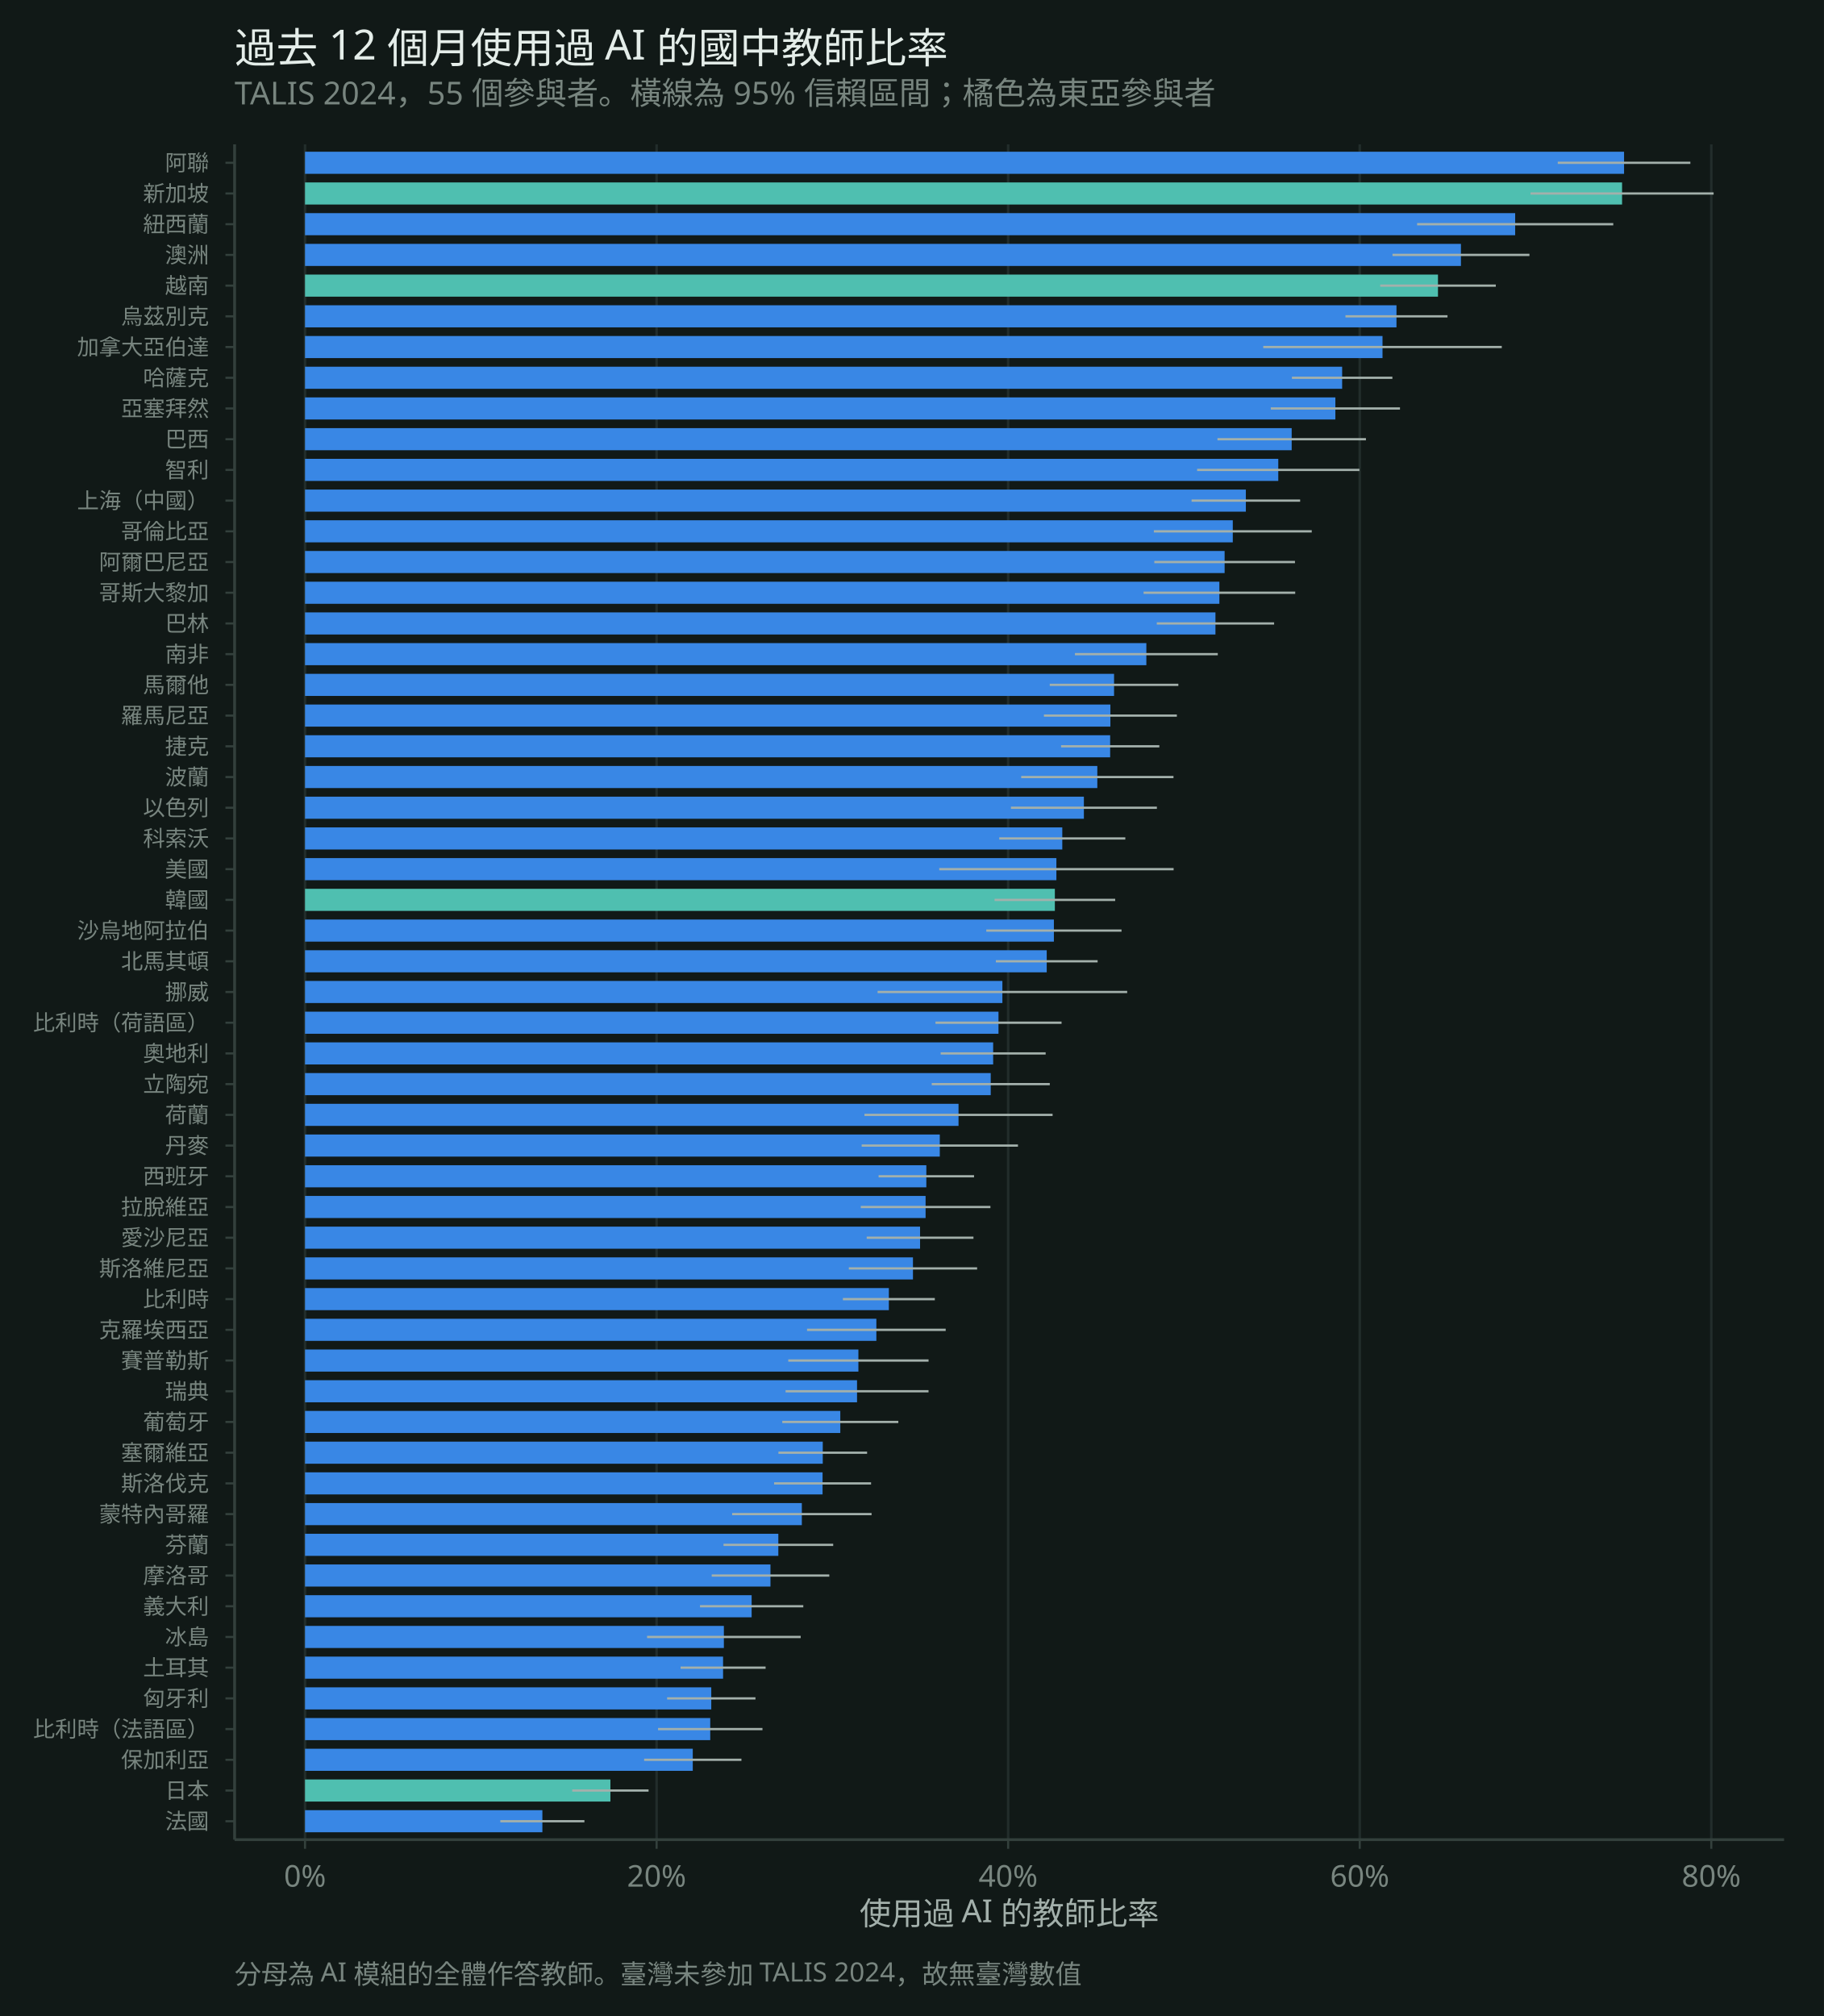
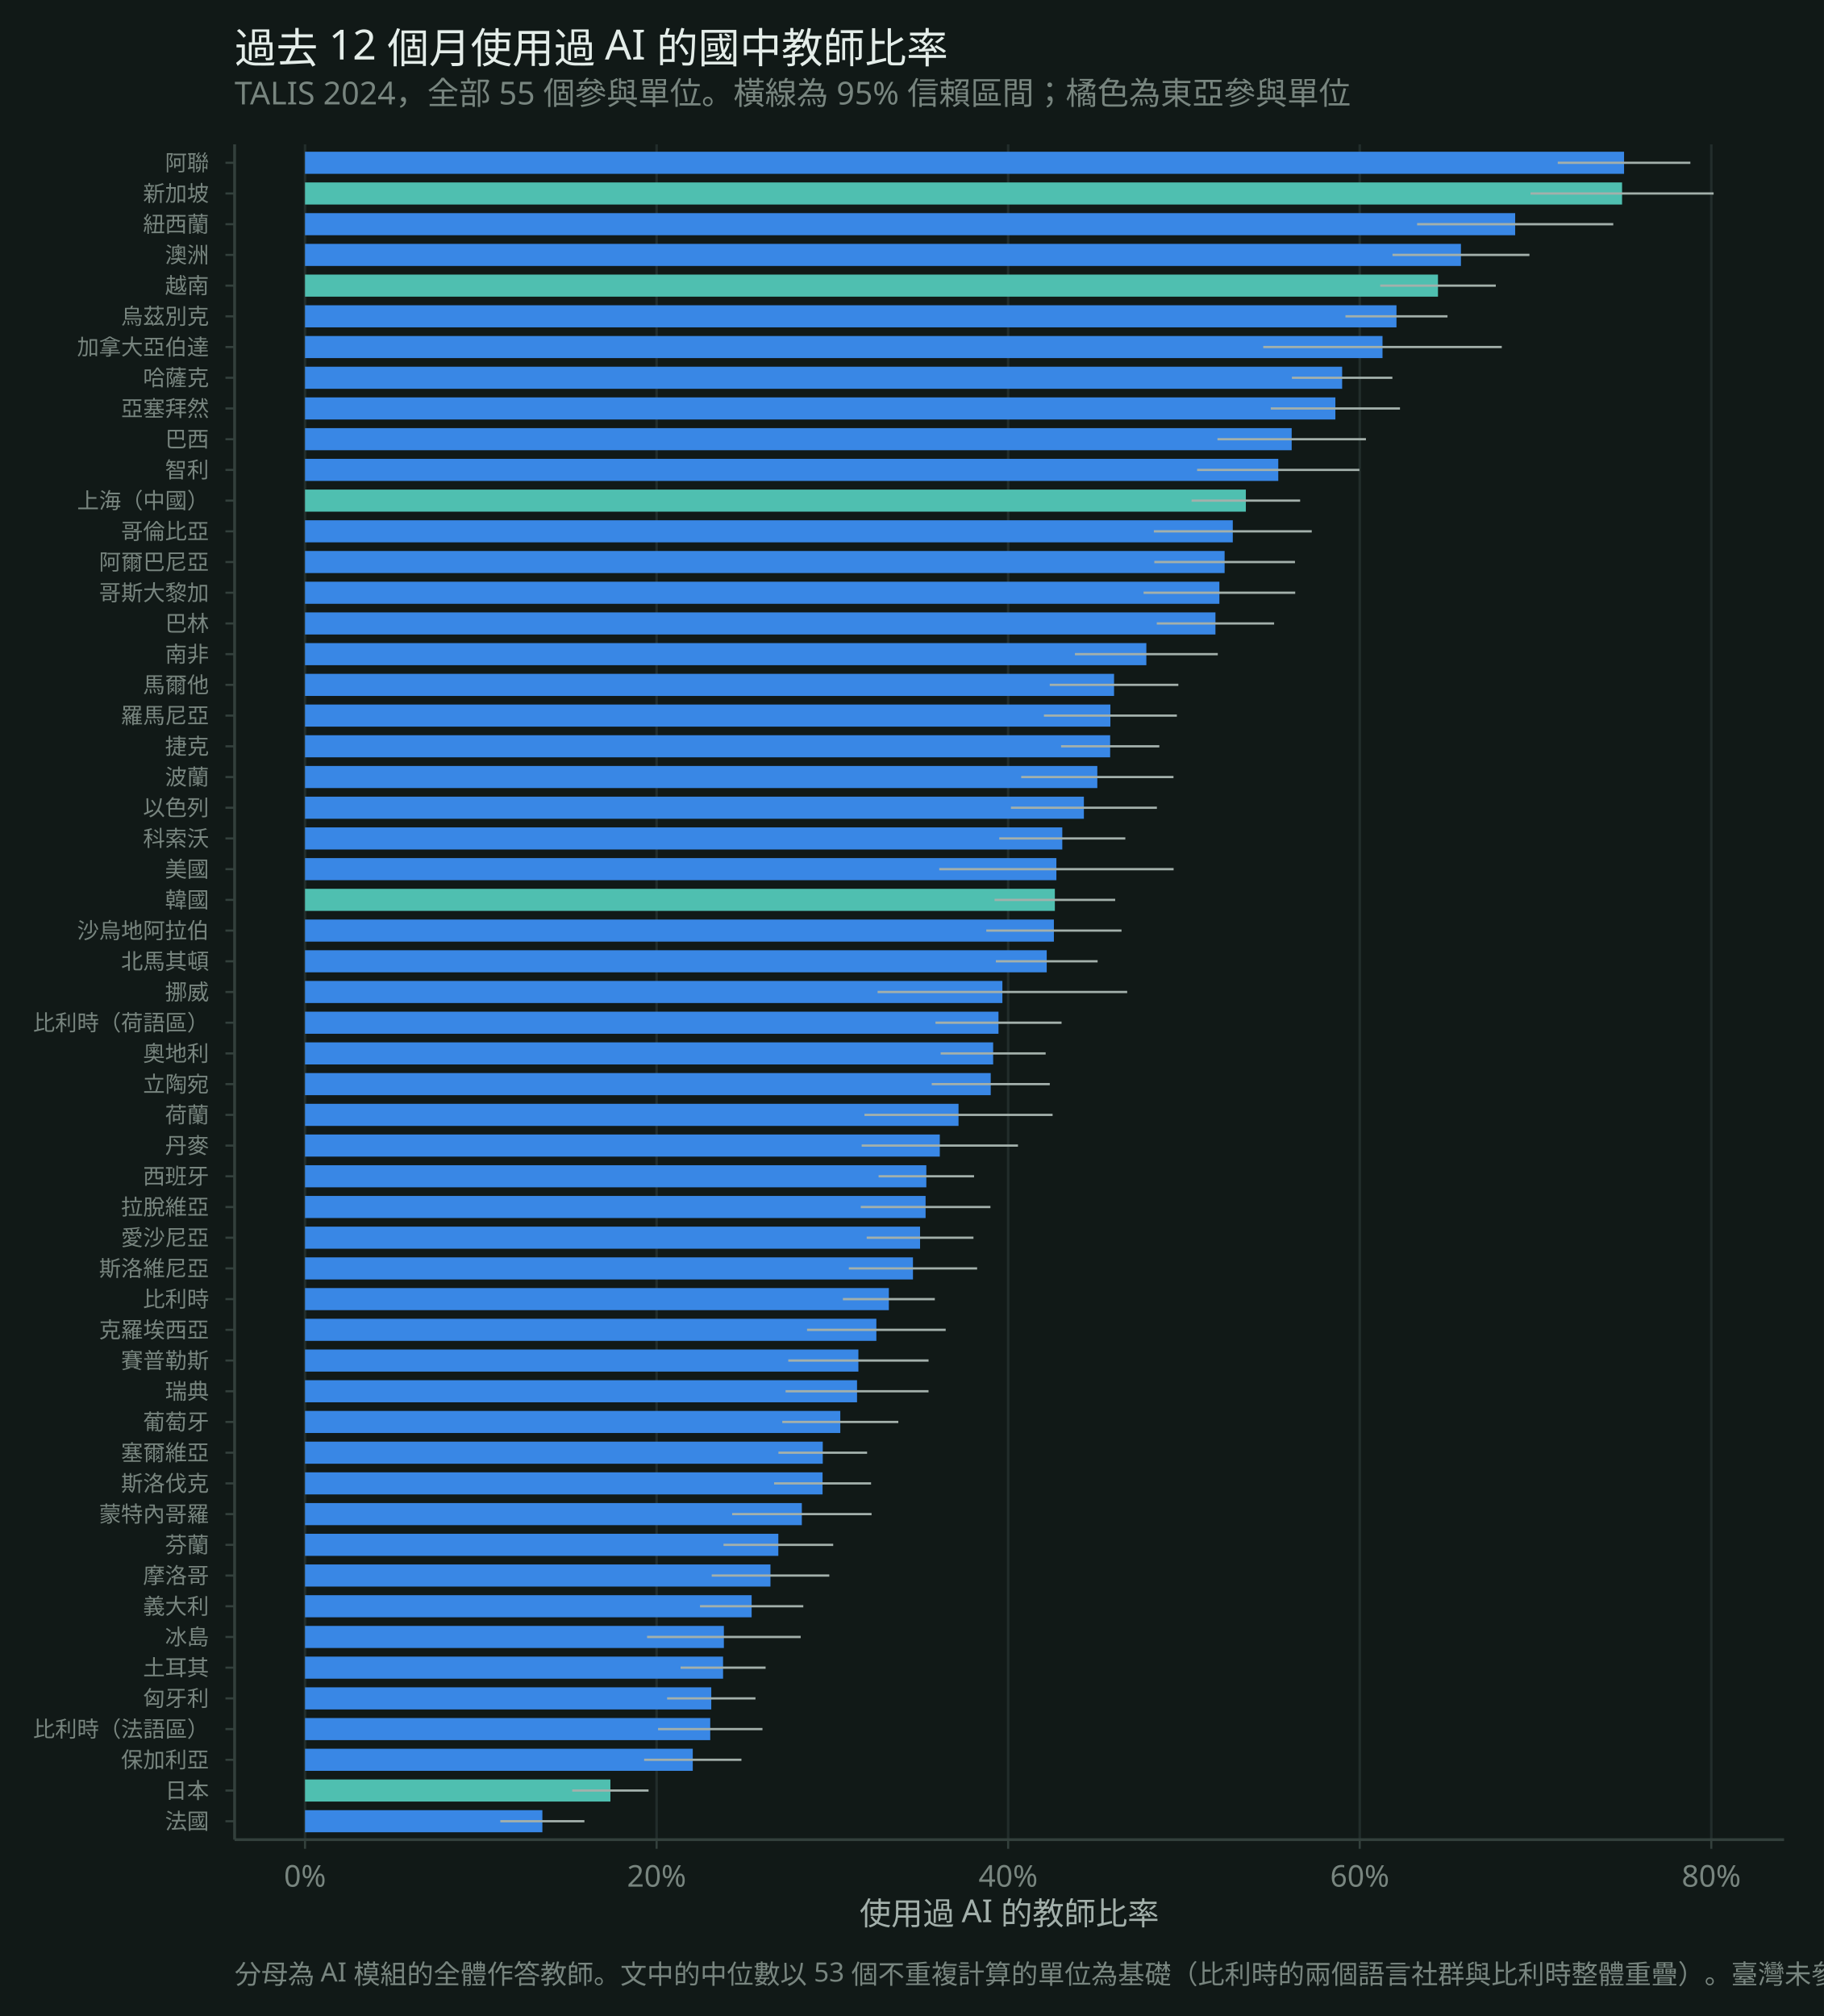
<svg xmlns="http://www.w3.org/2000/svg" width="547.20pt" height="604.80pt" viewBox="0 0 547.20 604.80">
  <g class="svglite">
    <defs>
      <style type="text/css">
    .svglite line, .svglite polyline, .svglite polygon, .svglite path, .svglite rect, .svglite circle {
      fill: none;
      stroke: #000000;
      stroke-linecap: round;
      stroke-linejoin: round;
      stroke-miterlimit: 10.00;
    }
    .svglite text {
      white-space: pre;
    }
    .svglite g.glyphgroup path {
      fill: inherit;
      stroke: none;
    }
  </style>
    </defs>
    <rect width="100%" height="100%" style="stroke: none; fill: #111917;" />
    <defs>
      <clipPath id="cpMC4wMHw1NDcuMjB8MC4wMHw2MDQuODA=">
        <rect x="0.00" y="0.00" width="547.20" height="604.80" />
      </clipPath>
    </defs>
    <g clip-path="url(#cpMC4wMHw1NDcuMjB8MC4wMHw2MDQuODA=)">
      <rect x="0.00" y="0.00" width="547.20" height="604.80" style="stroke-width: 1.07; stroke: none; fill: #111917;" />
    </g>
    <defs>
      <clipPath id="cpNzAuMzh8NTM1LjI0fDQzLjMwfDU1MS45MA==">
        <rect x="70.38" y="43.30" width="464.86" height="508.59" />
      </clipPath>
    </defs>
    <g clip-path="url(#cpNzAuMzh8NTM1LjI0fDQzLjMwfDU1MS45MA==)">
      <rect x="70.38" y="43.30" width="464.86" height="508.59" style="stroke-width: 1.07; stroke: none; fill: #111917;" />
      <polyline points="91.51,551.90 91.51,43.30 " style="stroke-width: 0.75; stroke: #222D2B; stroke-linecap: butt;" />
      <polyline points="196.99,551.90 196.99,43.30 " style="stroke-width: 0.75; stroke: #222D2B; stroke-linecap: butt;" />
      <polyline points="302.46,551.90 302.46,43.30 " style="stroke-width: 0.75; stroke: #222D2B; stroke-linecap: butt;" />
      <polyline points="407.94,551.90 407.94,43.30 " style="stroke-width: 0.75; stroke: #222D2B; stroke-linecap: butt;" />
      <polyline points="513.41,551.90 513.41,43.30 " style="stroke-width: 0.75; stroke: #222D2B; stroke-linecap: butt;" />
      <rect x="91.51" y="543.05" width="71.21" height="6.63" style="stroke-width: 1.07; stroke: none; stroke-linecap: butt; stroke-linejoin: miter; fill: #3987E5;" />
      <rect x="91.51" y="533.84" width="91.62" height="6.63" style="stroke-width: 1.07; stroke: none; stroke-linecap: butt; stroke-linejoin: miter; fill: #4FBFB0;" />
      <rect x="91.51" y="524.62" width="116.33" height="6.63" style="stroke-width: 1.07; stroke: none; stroke-linecap: butt; stroke-linejoin: miter; fill: #3987E5;" />
      <rect x="91.51" y="515.41" width="121.57" height="6.63" style="stroke-width: 1.07; stroke: none; stroke-linecap: butt; stroke-linejoin: miter; fill: #3987E5;" />
      <rect x="91.51" y="506.20" width="121.88" height="6.63" style="stroke-width: 1.07; stroke: none; stroke-linecap: butt; stroke-linejoin: miter; fill: #3987E5;" />
      <rect x="91.51" y="496.98" width="125.42" height="6.63" style="stroke-width: 1.07; stroke: none; stroke-linecap: butt; stroke-linejoin: miter; fill: #3987E5;" />
      <rect x="91.51" y="487.77" width="125.66" height="6.63" style="stroke-width: 1.07; stroke: none; stroke-linecap: butt; stroke-linejoin: miter; fill: #3987E5;" />
      <rect x="91.51" y="478.56" width="133.99" height="6.63" style="stroke-width: 1.07; stroke: none; stroke-linecap: butt; stroke-linejoin: miter; fill: #3987E5;" />
      <rect x="91.51" y="469.34" width="139.64" height="6.63" style="stroke-width: 1.07; stroke: none; stroke-linecap: butt; stroke-linejoin: miter; fill: #3987E5;" />
      <rect x="91.51" y="460.13" width="142.00" height="6.63" style="stroke-width: 1.07; stroke: none; stroke-linecap: butt; stroke-linejoin: miter; fill: #3987E5;" />
      <rect x="91.51" y="450.92" width="149.05" height="6.63" style="stroke-width: 1.07; stroke: none; stroke-linecap: butt; stroke-linejoin: miter; fill: #3987E5;" />
      <rect x="91.51" y="441.70" width="155.27" height="6.63" style="stroke-width: 1.07; stroke: none; stroke-linecap: butt; stroke-linejoin: miter; fill: #3987E5;" />
      <rect x="91.51" y="432.49" width="155.33" height="6.63" style="stroke-width: 1.07; stroke: none; stroke-linecap: butt; stroke-linejoin: miter; fill: #3987E5;" />
      <rect x="91.51" y="423.27" width="160.59" height="6.63" style="stroke-width: 1.07; stroke: none; stroke-linecap: butt; stroke-linejoin: miter; fill: #3987E5;" />
      <rect x="91.51" y="414.06" width="165.61" height="6.63" style="stroke-width: 1.07; stroke: none; stroke-linecap: butt; stroke-linejoin: miter; fill: #3987E5;" />
      <rect x="91.51" y="404.85" width="166.02" height="6.63" style="stroke-width: 1.07; stroke: none; stroke-linecap: butt; stroke-linejoin: miter; fill: #3987E5;" />
      <rect x="91.51" y="395.63" width="171.41" height="6.63" style="stroke-width: 1.07; stroke: none; stroke-linecap: butt; stroke-linejoin: miter; fill: #3987E5;" />
      <rect x="91.51" y="386.42" width="175.16" height="6.63" style="stroke-width: 1.07; stroke: none; stroke-linecap: butt; stroke-linejoin: miter; fill: #3987E5;" />
      <rect x="91.51" y="377.21" width="182.39" height="6.63" style="stroke-width: 1.07; stroke: none; stroke-linecap: butt; stroke-linejoin: miter; fill: #3987E5;" />
      <rect x="91.51" y="367.99" width="184.52" height="6.63" style="stroke-width: 1.07; stroke: none; stroke-linecap: butt; stroke-linejoin: miter; fill: #3987E5;" />
      <rect x="91.51" y="358.78" width="186.18" height="6.63" style="stroke-width: 1.07; stroke: none; stroke-linecap: butt; stroke-linejoin: miter; fill: #3987E5;" />
      <rect x="91.51" y="349.57" width="186.40" height="6.63" style="stroke-width: 1.07; stroke: none; stroke-linecap: butt; stroke-linejoin: miter; fill: #3987E5;" />
      <rect x="91.51" y="340.35" width="190.44" height="6.63" style="stroke-width: 1.07; stroke: none; stroke-linecap: butt; stroke-linejoin: miter; fill: #3987E5;" />
      <rect x="91.51" y="331.14" width="196.06" height="6.63" style="stroke-width: 1.07; stroke: none; stroke-linecap: butt; stroke-linejoin: miter; fill: #3987E5;" />
      <rect x="91.51" y="321.92" width="205.72" height="6.63" style="stroke-width: 1.07; stroke: none; stroke-linecap: butt; stroke-linejoin: miter; fill: #3987E5;" />
      <rect x="91.51" y="312.71" width="206.45" height="6.63" style="stroke-width: 1.07; stroke: none; stroke-linecap: butt; stroke-linejoin: miter; fill: #3987E5;" />
      <rect x="91.51" y="303.50" width="208.05" height="6.63" style="stroke-width: 1.07; stroke: none; stroke-linecap: butt; stroke-linejoin: miter; fill: #3987E5;" />
      <rect x="91.51" y="294.28" width="209.22" height="6.63" style="stroke-width: 1.07; stroke: none; stroke-linecap: butt; stroke-linejoin: miter; fill: #3987E5;" />
      <rect x="91.51" y="285.07" width="222.52" height="6.63" style="stroke-width: 1.07; stroke: none; stroke-linecap: butt; stroke-linejoin: miter; fill: #3987E5;" />
      <rect x="91.51" y="275.86" width="224.67" height="6.63" style="stroke-width: 1.07; stroke: none; stroke-linecap: butt; stroke-linejoin: miter; fill: #3987E5;" />
      <rect x="91.51" y="266.64" width="224.96" height="6.63" style="stroke-width: 1.07; stroke: none; stroke-linecap: butt; stroke-linejoin: miter; fill: #4FBFB0;" />
      <rect x="91.51" y="257.43" width="225.42" height="6.63" style="stroke-width: 1.07; stroke: none; stroke-linecap: butt; stroke-linejoin: miter; fill: #3987E5;" />
      <rect x="91.51" y="248.22" width="227.19" height="6.63" style="stroke-width: 1.07; stroke: none; stroke-linecap: butt; stroke-linejoin: miter; fill: #3987E5;" />
      <rect x="91.51" y="239.00" width="233.67" height="6.63" style="stroke-width: 1.07; stroke: none; stroke-linecap: butt; stroke-linejoin: miter; fill: #3987E5;" />
      <rect x="91.51" y="229.79" width="237.70" height="6.63" style="stroke-width: 1.07; stroke: none; stroke-linecap: butt; stroke-linejoin: miter; fill: #3987E5;" />
      <rect x="91.51" y="220.57" width="241.55" height="6.63" style="stroke-width: 1.07; stroke: none; stroke-linecap: butt; stroke-linejoin: miter; fill: #3987E5;" />
      <rect x="91.51" y="211.36" width="241.62" height="6.63" style="stroke-width: 1.07; stroke: none; stroke-linecap: butt; stroke-linejoin: miter; fill: #3987E5;" />
      <rect x="91.51" y="202.15" width="242.72" height="6.63" style="stroke-width: 1.07; stroke: none; stroke-linecap: butt; stroke-linejoin: miter; fill: #3987E5;" />
      <rect x="91.51" y="192.93" width="252.41" height="6.63" style="stroke-width: 1.07; stroke: none; stroke-linecap: butt; stroke-linejoin: miter; fill: #3987E5;" />
      <rect x="91.51" y="183.72" width="273.14" height="6.63" style="stroke-width: 1.07; stroke: none; stroke-linecap: butt; stroke-linejoin: miter; fill: #3987E5;" />
      <rect x="91.51" y="174.51" width="274.32" height="6.63" style="stroke-width: 1.07; stroke: none; stroke-linecap: butt; stroke-linejoin: miter; fill: #3987E5;" />
      <rect x="91.51" y="165.29" width="275.89" height="6.63" style="stroke-width: 1.07; stroke: none; stroke-linecap: butt; stroke-linejoin: miter; fill: #3987E5;" />
      <rect x="91.51" y="156.08" width="278.34" height="6.63" style="stroke-width: 1.07; stroke: none; stroke-linecap: butt; stroke-linejoin: miter; fill: #3987E5;" />
-       <rect x="91.51" y="146.87" width="282.26" height="6.63" style="stroke-width: 1.07; stroke: none; stroke-linecap: butt; stroke-linejoin: miter; fill: #3987E5;" />
+       <rect x="91.51" y="146.87" width="282.26" height="6.63" style="stroke-width: 1.07; stroke: none; stroke-linecap: butt; stroke-linejoin: miter; fill: #4FBFB0;" />
      <rect x="91.51" y="137.65" width="291.99" height="6.63" style="stroke-width: 1.07; stroke: none; stroke-linecap: butt; stroke-linejoin: miter; fill: #3987E5;" />
      <rect x="91.51" y="128.44" width="296.01" height="6.63" style="stroke-width: 1.07; stroke: none; stroke-linecap: butt; stroke-linejoin: miter; fill: #3987E5;" />
      <rect x="91.51" y="119.22" width="309.12" height="6.63" style="stroke-width: 1.07; stroke: none; stroke-linecap: butt; stroke-linejoin: miter; fill: #3987E5;" />
      <rect x="91.51" y="110.01" width="311.15" height="6.63" style="stroke-width: 1.07; stroke: none; stroke-linecap: butt; stroke-linejoin: miter; fill: #3987E5;" />
      <rect x="91.51" y="100.80" width="323.26" height="6.63" style="stroke-width: 1.07; stroke: none; stroke-linecap: butt; stroke-linejoin: miter; fill: #3987E5;" />
      <rect x="91.51" y="91.58" width="327.45" height="6.63" style="stroke-width: 1.07; stroke: none; stroke-linecap: butt; stroke-linejoin: miter; fill: #3987E5;" />
      <rect x="91.51" y="82.37" width="339.90" height="6.63" style="stroke-width: 1.07; stroke: none; stroke-linecap: butt; stroke-linejoin: miter; fill: #4FBFB0;" />
      <rect x="91.51" y="73.16" width="346.79" height="6.63" style="stroke-width: 1.07; stroke: none; stroke-linecap: butt; stroke-linejoin: miter; fill: #3987E5;" />
      <rect x="91.51" y="63.94" width="363.06" height="6.63" style="stroke-width: 1.07; stroke: none; stroke-linecap: butt; stroke-linejoin: miter; fill: #3987E5;" />
      <rect x="91.51" y="54.73" width="395.13" height="6.63" style="stroke-width: 1.07; stroke: none; stroke-linecap: butt; stroke-linejoin: miter; fill: #4FBFB0;" />
      <rect x="91.51" y="45.52" width="395.73" height="6.63" style="stroke-width: 1.07; stroke: none; stroke-linecap: butt; stroke-linejoin: miter; fill: #3987E5;" />
      <line x1="150.10" y1="546.37" x2="175.33" y2="546.37" style="stroke-width: 0.68; stroke: #A3B0AB; stroke-linecap: butt;" />
      <line x1="171.68" y1="537.16" x2="194.58" y2="537.16" style="stroke-width: 0.68; stroke: #A3B0AB; stroke-linecap: butt;" />
      <line x1="193.25" y1="527.94" x2="222.44" y2="527.94" style="stroke-width: 0.68; stroke: #A3B0AB; stroke-linecap: butt;" />
      <line x1="197.42" y1="518.73" x2="228.75" y2="518.73" style="stroke-width: 0.68; stroke: #A3B0AB; stroke-linecap: butt;" />
      <line x1="200.14" y1="509.51" x2="226.65" y2="509.51" style="stroke-width: 0.68; stroke: #A3B0AB; stroke-linecap: butt;" />
      <line x1="204.18" y1="500.30" x2="229.69" y2="500.30" style="stroke-width: 0.68; stroke: #A3B0AB; stroke-linecap: butt;" />
      <line x1="194.13" y1="491.09" x2="240.22" y2="491.09" style="stroke-width: 0.68; stroke: #A3B0AB; stroke-linecap: butt;" />
      <line x1="210.01" y1="481.87" x2="241.00" y2="481.87" style="stroke-width: 0.68; stroke: #A3B0AB; stroke-linecap: butt;" />
      <line x1="213.52" y1="472.66" x2="248.80" y2="472.66" style="stroke-width: 0.68; stroke: #A3B0AB; stroke-linecap: butt;" />
      <line x1="217.06" y1="463.45" x2="249.97" y2="463.45" style="stroke-width: 0.68; stroke: #A3B0AB; stroke-linecap: butt;" />
      <line x1="219.65" y1="454.23" x2="261.48" y2="454.23" style="stroke-width: 0.68; stroke: #A3B0AB; stroke-linecap: butt;" />
      <line x1="232.24" y1="445.02" x2="261.33" y2="445.02" style="stroke-width: 0.68; stroke: #A3B0AB; stroke-linecap: butt;" />
      <line x1="233.54" y1="435.81" x2="260.14" y2="435.81" style="stroke-width: 0.68; stroke: #A3B0AB; stroke-linecap: butt;" />
      <line x1="234.69" y1="426.59" x2="269.51" y2="426.59" style="stroke-width: 0.68; stroke: #A3B0AB; stroke-linecap: butt;" />
      <line x1="235.68" y1="417.38" x2="278.57" y2="417.38" style="stroke-width: 0.68; stroke: #A3B0AB; stroke-linecap: butt;" />
      <line x1="236.49" y1="408.16" x2="278.58" y2="408.16" style="stroke-width: 0.68; stroke: #A3B0AB; stroke-linecap: butt;" />
      <line x1="242.12" y1="398.95" x2="283.72" y2="398.95" style="stroke-width: 0.68; stroke: #A3B0AB; stroke-linecap: butt;" />
      <line x1="252.88" y1="389.74" x2="280.46" y2="389.74" style="stroke-width: 0.68; stroke: #A3B0AB; stroke-linecap: butt;" />
      <line x1="254.66" y1="380.52" x2="293.15" y2="380.52" style="stroke-width: 0.68; stroke: #A3B0AB; stroke-linecap: butt;" />
      <line x1="260.02" y1="371.31" x2="292.05" y2="371.31" style="stroke-width: 0.68; stroke: #A3B0AB; stroke-linecap: butt;" />
      <line x1="258.24" y1="362.10" x2="297.14" y2="362.10" style="stroke-width: 0.68; stroke: #A3B0AB; stroke-linecap: butt;" />
      <line x1="263.59" y1="352.88" x2="292.23" y2="352.88" style="stroke-width: 0.68; stroke: #A3B0AB; stroke-linecap: butt;" />
      <line x1="258.51" y1="343.67" x2="305.40" y2="343.67" style="stroke-width: 0.68; stroke: #A3B0AB; stroke-linecap: butt;" />
      <line x1="259.35" y1="334.46" x2="315.79" y2="334.46" style="stroke-width: 0.68; stroke: #A3B0AB; stroke-linecap: butt;" />
      <line x1="279.53" y1="325.24" x2="314.95" y2="325.24" style="stroke-width: 0.68; stroke: #A3B0AB; stroke-linecap: butt;" />
      <line x1="282.21" y1="316.03" x2="313.71" y2="316.03" style="stroke-width: 0.68; stroke: #A3B0AB; stroke-linecap: butt;" />
      <line x1="280.65" y1="306.81" x2="318.48" y2="306.81" style="stroke-width: 0.68; stroke: #A3B0AB; stroke-linecap: butt;" />
      <line x1="263.29" y1="297.60" x2="338.17" y2="297.60" style="stroke-width: 0.68; stroke: #A3B0AB; stroke-linecap: butt;" />
      <line x1="298.77" y1="288.39" x2="329.30" y2="288.39" style="stroke-width: 0.68; stroke: #A3B0AB; stroke-linecap: butt;" />
      <line x1="295.90" y1="279.17" x2="336.47" y2="279.17" style="stroke-width: 0.68; stroke: #A3B0AB; stroke-linecap: butt;" />
      <line x1="298.38" y1="269.96" x2="334.57" y2="269.96" style="stroke-width: 0.68; stroke: #A3B0AB; stroke-linecap: butt;" />
      <line x1="281.78" y1="260.75" x2="352.10" y2="260.75" style="stroke-width: 0.68; stroke: #A3B0AB; stroke-linecap: butt;" />
      <line x1="299.79" y1="251.53" x2="337.61" y2="251.53" style="stroke-width: 0.68; stroke: #A3B0AB; stroke-linecap: butt;" />
      <line x1="303.29" y1="242.32" x2="347.08" y2="242.32" style="stroke-width: 0.68; stroke: #A3B0AB; stroke-linecap: butt;" />
      <line x1="306.37" y1="233.11" x2="352.06" y2="233.11" style="stroke-width: 0.68; stroke: #A3B0AB; stroke-linecap: butt;" />
      <line x1="318.33" y1="223.89" x2="347.81" y2="223.89" style="stroke-width: 0.68; stroke: #A3B0AB; stroke-linecap: butt;" />
      <line x1="313.19" y1="214.68" x2="353.07" y2="214.68" style="stroke-width: 0.68; stroke: #A3B0AB; stroke-linecap: butt;" />
      <line x1="314.94" y1="205.46" x2="353.52" y2="205.46" style="stroke-width: 0.68; stroke: #A3B0AB; stroke-linecap: butt;" />
      <line x1="322.49" y1="196.25" x2="365.35" y2="196.25" style="stroke-width: 0.68; stroke: #A3B0AB; stroke-linecap: butt;" />
      <line x1="347.05" y1="187.04" x2="382.25" y2="187.04" style="stroke-width: 0.68; stroke: #A3B0AB; stroke-linecap: butt;" />
      <line x1="343.09" y1="177.82" x2="388.58" y2="177.82" style="stroke-width: 0.68; stroke: #A3B0AB; stroke-linecap: butt;" />
      <line x1="346.31" y1="168.61" x2="388.51" y2="168.61" style="stroke-width: 0.68; stroke: #A3B0AB; stroke-linecap: butt;" />
      <line x1="346.17" y1="159.40" x2="393.54" y2="159.40" style="stroke-width: 0.68; stroke: #A3B0AB; stroke-linecap: butt;" />
      <line x1="357.49" y1="150.18" x2="390.06" y2="150.18" style="stroke-width: 0.68; stroke: #A3B0AB; stroke-linecap: butt;" />
      <line x1="359.15" y1="140.97" x2="407.85" y2="140.97" style="stroke-width: 0.68; stroke: #A3B0AB; stroke-linecap: butt;" />
      <line x1="365.25" y1="131.76" x2="409.80" y2="131.76" style="stroke-width: 0.68; stroke: #A3B0AB; stroke-linecap: butt;" />
      <line x1="381.25" y1="122.54" x2="420.01" y2="122.54" style="stroke-width: 0.68; stroke: #A3B0AB; stroke-linecap: butt;" />
      <line x1="387.59" y1="113.33" x2="417.73" y2="113.33" style="stroke-width: 0.68; stroke: #A3B0AB; stroke-linecap: butt;" />
      <line x1="378.99" y1="104.11" x2="450.55" y2="104.11" style="stroke-width: 0.68; stroke: #A3B0AB; stroke-linecap: butt;" />
      <line x1="403.65" y1="94.90" x2="434.27" y2="94.90" style="stroke-width: 0.68; stroke: #A3B0AB; stroke-linecap: butt;" />
      <line x1="414.08" y1="85.69" x2="448.76" y2="85.69" style="stroke-width: 0.68; stroke: #A3B0AB; stroke-linecap: butt;" />
      <line x1="417.76" y1="76.47" x2="458.85" y2="76.47" style="stroke-width: 0.68; stroke: #A3B0AB; stroke-linecap: butt;" />
      <line x1="425.15" y1="67.26" x2="484.00" y2="67.26" style="stroke-width: 0.68; stroke: #A3B0AB; stroke-linecap: butt;" />
      <line x1="459.17" y1="58.05" x2="514.11" y2="58.05" style="stroke-width: 0.68; stroke: #A3B0AB; stroke-linecap: butt;" />
      <line x1="467.35" y1="48.83" x2="507.13" y2="48.83" style="stroke-width: 0.68; stroke: #A3B0AB; stroke-linecap: butt;" />
    </g>
    <g clip-path="url(#cpMC4wMHw1NDcuMjB8MC4wMHw2MDQuODA=)">
      <polyline points="70.38,551.90 70.38,43.30 " style="stroke-width: 0.85; stroke: #33403C; stroke-linecap: butt;" />
      <text x="62.71" y="548.72" text-anchor="end" style="font-size: 6.60px;fill: #78857F; font-family: &quot;PingFang HK&quot;;" textLength="13.19px" lengthAdjust="spacingAndGlyphs">法國</text>
      <text x="62.71" y="539.51" text-anchor="end" style="font-size: 6.60px;fill: #78857F; font-family: &quot;PingFang HK&quot;;" textLength="13.19px" lengthAdjust="spacingAndGlyphs">日本</text>
      <text x="62.71" y="530.30" text-anchor="end" style="font-size: 6.60px;fill: #78857F; font-family: &quot;PingFang HK&quot;;" textLength="26.38px" lengthAdjust="spacingAndGlyphs">保加利亞</text>
      <text x="62.71" y="521.08" text-anchor="end" style="font-size: 6.60px;fill: #78857F; font-family: &quot;PingFang HK&quot;;" textLength="52.75px" lengthAdjust="spacingAndGlyphs">比利時（法語區）</text>
      <text x="62.71" y="511.87" text-anchor="end" style="font-size: 6.60px;fill: #78857F; font-family: &quot;PingFang HK&quot;;" textLength="19.78px" lengthAdjust="spacingAndGlyphs">匈牙利</text>
      <text x="62.71" y="502.66" text-anchor="end" style="font-size: 6.60px;fill: #78857F; font-family: &quot;PingFang HK&quot;;" textLength="19.78px" lengthAdjust="spacingAndGlyphs">土耳其</text>
      <text x="62.71" y="493.44" text-anchor="end" style="font-size: 6.60px;fill: #78857F; font-family: &quot;PingFang HK&quot;;" textLength="13.19px" lengthAdjust="spacingAndGlyphs">冰島</text>
      <text x="62.71" y="484.23" text-anchor="end" style="font-size: 6.60px;fill: #78857F; font-family: &quot;PingFang HK&quot;;" textLength="19.78px" lengthAdjust="spacingAndGlyphs">義大利</text>
      <text x="62.71" y="475.01" text-anchor="end" style="font-size: 6.60px;fill: #78857F; font-family: &quot;PingFang HK&quot;;" textLength="19.78px" lengthAdjust="spacingAndGlyphs">摩洛哥</text>
      <text x="62.71" y="465.80" text-anchor="end" style="font-size: 6.60px;fill: #78857F; font-family: &quot;PingFang HK&quot;;" textLength="13.19px" lengthAdjust="spacingAndGlyphs">芬蘭</text>
      <text x="62.71" y="456.59" text-anchor="end" style="font-size: 6.60px;fill: #78857F; font-family: &quot;PingFang HK&quot;;" textLength="32.97px" lengthAdjust="spacingAndGlyphs">蒙特內哥羅</text>
      <text x="62.71" y="447.37" text-anchor="end" style="font-size: 6.60px;fill: #78857F; font-family: &quot;PingFang HK&quot;;" textLength="26.38px" lengthAdjust="spacingAndGlyphs">斯洛伐克</text>
      <text x="62.71" y="438.16" text-anchor="end" style="font-size: 6.60px;fill: #78857F; font-family: &quot;PingFang HK&quot;;" textLength="26.38px" lengthAdjust="spacingAndGlyphs">塞爾維亞</text>
      <text x="62.71" y="428.95" text-anchor="end" style="font-size: 6.60px;fill: #78857F; font-family: &quot;PingFang HK&quot;;" textLength="19.78px" lengthAdjust="spacingAndGlyphs">葡萄牙</text>
      <text x="62.71" y="419.73" text-anchor="end" style="font-size: 6.60px;fill: #78857F; font-family: &quot;PingFang HK&quot;;" textLength="13.19px" lengthAdjust="spacingAndGlyphs">瑞典</text>
      <text x="62.71" y="410.52" text-anchor="end" style="font-size: 6.60px;fill: #78857F; font-family: &quot;PingFang HK&quot;;" textLength="26.38px" lengthAdjust="spacingAndGlyphs">賽普勒斯</text>
      <text x="62.71" y="401.31" text-anchor="end" style="font-size: 6.60px;fill: #78857F; font-family: &quot;PingFang HK&quot;;" textLength="32.97px" lengthAdjust="spacingAndGlyphs">克羅埃西亞</text>
      <text x="62.71" y="392.09" text-anchor="end" style="font-size: 6.60px;fill: #78857F; font-family: &quot;PingFang HK&quot;;" textLength="19.78px" lengthAdjust="spacingAndGlyphs">比利時</text>
      <text x="62.71" y="382.88" text-anchor="end" style="font-size: 6.60px;fill: #78857F; font-family: &quot;PingFang HK&quot;;" textLength="32.97px" lengthAdjust="spacingAndGlyphs">斯洛維尼亞</text>
      <text x="62.71" y="373.66" text-anchor="end" style="font-size: 6.60px;fill: #78857F; font-family: &quot;PingFang HK&quot;;" textLength="26.38px" lengthAdjust="spacingAndGlyphs">愛沙尼亞</text>
      <text x="62.71" y="364.45" text-anchor="end" style="font-size: 6.60px;fill: #78857F; font-family: &quot;PingFang HK&quot;;" textLength="26.38px" lengthAdjust="spacingAndGlyphs">拉脫維亞</text>
      <text x="62.71" y="355.24" text-anchor="end" style="font-size: 6.60px;fill: #78857F; font-family: &quot;PingFang HK&quot;;" textLength="19.78px" lengthAdjust="spacingAndGlyphs">西班牙</text>
      <text x="62.71" y="346.02" text-anchor="end" style="font-size: 6.60px;fill: #78857F; font-family: &quot;PingFang HK&quot;;" textLength="13.19px" lengthAdjust="spacingAndGlyphs">丹麥</text>
      <text x="62.71" y="336.81" text-anchor="end" style="font-size: 6.60px;fill: #78857F; font-family: &quot;PingFang HK&quot;;" textLength="13.19px" lengthAdjust="spacingAndGlyphs">荷蘭</text>
      <text x="62.71" y="327.60" text-anchor="end" style="font-size: 6.60px;fill: #78857F; font-family: &quot;PingFang HK&quot;;" textLength="19.78px" lengthAdjust="spacingAndGlyphs">立陶宛</text>
      <text x="62.71" y="318.38" text-anchor="end" style="font-size: 6.60px;fill: #78857F; font-family: &quot;PingFang HK&quot;;" textLength="19.78px" lengthAdjust="spacingAndGlyphs">奧地利</text>
      <text x="62.71" y="309.17" text-anchor="end" style="font-size: 6.60px;fill: #78857F; font-family: &quot;PingFang HK&quot;;" textLength="52.75px" lengthAdjust="spacingAndGlyphs">比利時（荷語區）</text>
      <text x="62.71" y="299.96" text-anchor="end" style="font-size: 6.60px;fill: #78857F; font-family: &quot;PingFang HK&quot;;" textLength="13.19px" lengthAdjust="spacingAndGlyphs">挪威</text>
      <text x="62.71" y="290.74" text-anchor="end" style="font-size: 6.60px;fill: #78857F; font-family: &quot;PingFang HK&quot;;" textLength="26.38px" lengthAdjust="spacingAndGlyphs">北馬其頓</text>
      <text x="62.71" y="281.53" text-anchor="end" style="font-size: 6.60px;fill: #78857F; font-family: &quot;PingFang HK&quot;;" textLength="39.56px" lengthAdjust="spacingAndGlyphs">沙烏地阿拉伯</text>
      <text x="62.71" y="272.31" text-anchor="end" style="font-size: 6.60px;fill: #78857F; font-family: &quot;PingFang HK&quot;;" textLength="13.19px" lengthAdjust="spacingAndGlyphs">韓國</text>
      <text x="62.71" y="263.10" text-anchor="end" style="font-size: 6.60px;fill: #78857F; font-family: &quot;PingFang HK&quot;;" textLength="13.19px" lengthAdjust="spacingAndGlyphs">美國</text>
      <text x="62.71" y="253.89" text-anchor="end" style="font-size: 6.60px;fill: #78857F; font-family: &quot;PingFang HK&quot;;" textLength="19.78px" lengthAdjust="spacingAndGlyphs">科索沃</text>
      <text x="62.71" y="244.67" text-anchor="end" style="font-size: 6.60px;fill: #78857F; font-family: &quot;PingFang HK&quot;;" textLength="19.78px" lengthAdjust="spacingAndGlyphs">以色列</text>
      <text x="62.71" y="235.46" text-anchor="end" style="font-size: 6.60px;fill: #78857F; font-family: &quot;PingFang HK&quot;;" textLength="13.19px" lengthAdjust="spacingAndGlyphs">波蘭</text>
      <text x="62.71" y="226.25" text-anchor="end" style="font-size: 6.60px;fill: #78857F; font-family: &quot;PingFang HK&quot;;" textLength="13.19px" lengthAdjust="spacingAndGlyphs">捷克</text>
      <text x="62.71" y="217.03" text-anchor="end" style="font-size: 6.60px;fill: #78857F; font-family: &quot;PingFang HK&quot;;" textLength="26.38px" lengthAdjust="spacingAndGlyphs">羅馬尼亞</text>
      <text x="62.71" y="207.82" text-anchor="end" style="font-size: 6.60px;fill: #78857F; font-family: &quot;PingFang HK&quot;;" textLength="19.78px" lengthAdjust="spacingAndGlyphs">馬爾他</text>
      <text x="62.71" y="198.61" text-anchor="end" style="font-size: 6.60px;fill: #78857F; font-family: &quot;PingFang HK&quot;;" textLength="13.19px" lengthAdjust="spacingAndGlyphs">南非</text>
      <text x="62.71" y="189.39" text-anchor="end" style="font-size: 6.60px;fill: #78857F; font-family: &quot;PingFang HK&quot;;" textLength="13.19px" lengthAdjust="spacingAndGlyphs">巴林</text>
      <text x="62.71" y="180.18" text-anchor="end" style="font-size: 6.60px;fill: #78857F; font-family: &quot;PingFang HK&quot;;" textLength="32.97px" lengthAdjust="spacingAndGlyphs">哥斯大黎加</text>
      <text x="62.71" y="170.96" text-anchor="end" style="font-size: 6.60px;fill: #78857F; font-family: &quot;PingFang HK&quot;;" textLength="32.97px" lengthAdjust="spacingAndGlyphs">阿爾巴尼亞</text>
      <text x="62.71" y="161.75" text-anchor="end" style="font-size: 6.60px;fill: #78857F; font-family: &quot;PingFang HK&quot;;" textLength="26.38px" lengthAdjust="spacingAndGlyphs">哥倫比亞</text>
      <text x="62.71" y="152.54" text-anchor="end" style="font-size: 6.60px;fill: #78857F; font-family: &quot;PingFang HK&quot;;" textLength="39.56px" lengthAdjust="spacingAndGlyphs">上海（中國）</text>
      <text x="62.71" y="143.32" text-anchor="end" style="font-size: 6.60px;fill: #78857F; font-family: &quot;PingFang HK&quot;;" textLength="13.19px" lengthAdjust="spacingAndGlyphs">智利</text>
      <text x="62.71" y="134.11" text-anchor="end" style="font-size: 6.60px;fill: #78857F; font-family: &quot;PingFang HK&quot;;" textLength="13.19px" lengthAdjust="spacingAndGlyphs">巴西</text>
      <text x="62.71" y="124.90" text-anchor="end" style="font-size: 6.60px;fill: #78857F; font-family: &quot;PingFang HK&quot;;" textLength="26.38px" lengthAdjust="spacingAndGlyphs">亞塞拜然</text>
      <text x="62.71" y="115.68" text-anchor="end" style="font-size: 6.60px;fill: #78857F; font-family: &quot;PingFang HK&quot;;" textLength="19.78px" lengthAdjust="spacingAndGlyphs">哈薩克</text>
      <text x="62.71" y="106.47" text-anchor="end" style="font-size: 6.60px;fill: #78857F; font-family: &quot;PingFang HK&quot;;" textLength="39.56px" lengthAdjust="spacingAndGlyphs">加拿大亞伯達</text>
      <text x="62.71" y="97.26" text-anchor="end" style="font-size: 6.60px;fill: #78857F; font-family: &quot;PingFang HK&quot;;" textLength="26.38px" lengthAdjust="spacingAndGlyphs">烏茲別克</text>
      <text x="62.71" y="88.04" text-anchor="end" style="font-size: 6.60px;fill: #78857F; font-family: &quot;PingFang HK&quot;;" textLength="13.19px" lengthAdjust="spacingAndGlyphs">越南</text>
      <text x="62.71" y="78.83" text-anchor="end" style="font-size: 6.60px;fill: #78857F; font-family: &quot;PingFang HK&quot;;" textLength="13.19px" lengthAdjust="spacingAndGlyphs">澳洲</text>
      <text x="62.71" y="69.61" text-anchor="end" style="font-size: 6.60px;fill: #78857F; font-family: &quot;PingFang HK&quot;;" textLength="19.78px" lengthAdjust="spacingAndGlyphs">紐西蘭</text>
      <text x="62.71" y="60.40" text-anchor="end" style="font-size: 6.60px;fill: #78857F; font-family: &quot;PingFang HK&quot;;" textLength="19.78px" lengthAdjust="spacingAndGlyphs">新加坡</text>
      <text x="62.71" y="51.19" text-anchor="end" style="font-size: 6.60px;fill: #78857F; font-family: &quot;PingFang HK&quot;;" textLength="13.19px" lengthAdjust="spacingAndGlyphs">阿聯</text>
      <polyline points="67.64,546.37 70.38,546.37 " style="stroke-width: 0.64; stroke: #33403C; stroke-linecap: butt;" />
      <polyline points="67.64,537.16 70.38,537.16 " style="stroke-width: 0.64; stroke: #33403C; stroke-linecap: butt;" />
      <polyline points="67.64,527.94 70.38,527.94 " style="stroke-width: 0.64; stroke: #33403C; stroke-linecap: butt;" />
      <polyline points="67.64,518.73 70.38,518.73 " style="stroke-width: 0.64; stroke: #33403C; stroke-linecap: butt;" />
      <polyline points="67.64,509.51 70.38,509.51 " style="stroke-width: 0.64; stroke: #33403C; stroke-linecap: butt;" />
      <polyline points="67.64,500.30 70.38,500.30 " style="stroke-width: 0.64; stroke: #33403C; stroke-linecap: butt;" />
      <polyline points="67.64,491.09 70.38,491.09 " style="stroke-width: 0.64; stroke: #33403C; stroke-linecap: butt;" />
      <polyline points="67.64,481.87 70.38,481.87 " style="stroke-width: 0.64; stroke: #33403C; stroke-linecap: butt;" />
      <polyline points="67.64,472.66 70.38,472.66 " style="stroke-width: 0.64; stroke: #33403C; stroke-linecap: butt;" />
      <polyline points="67.64,463.45 70.38,463.45 " style="stroke-width: 0.64; stroke: #33403C; stroke-linecap: butt;" />
      <polyline points="67.64,454.23 70.38,454.23 " style="stroke-width: 0.64; stroke: #33403C; stroke-linecap: butt;" />
      <polyline points="67.64,445.02 70.38,445.02 " style="stroke-width: 0.64; stroke: #33403C; stroke-linecap: butt;" />
      <polyline points="67.64,435.81 70.38,435.81 " style="stroke-width: 0.64; stroke: #33403C; stroke-linecap: butt;" />
      <polyline points="67.64,426.59 70.38,426.59 " style="stroke-width: 0.64; stroke: #33403C; stroke-linecap: butt;" />
      <polyline points="67.64,417.38 70.38,417.38 " style="stroke-width: 0.64; stroke: #33403C; stroke-linecap: butt;" />
      <polyline points="67.64,408.16 70.38,408.16 " style="stroke-width: 0.64; stroke: #33403C; stroke-linecap: butt;" />
      <polyline points="67.64,398.95 70.38,398.95 " style="stroke-width: 0.64; stroke: #33403C; stroke-linecap: butt;" />
      <polyline points="67.64,389.74 70.38,389.74 " style="stroke-width: 0.64; stroke: #33403C; stroke-linecap: butt;" />
      <polyline points="67.64,380.52 70.38,380.52 " style="stroke-width: 0.64; stroke: #33403C; stroke-linecap: butt;" />
      <polyline points="67.64,371.31 70.38,371.31 " style="stroke-width: 0.64; stroke: #33403C; stroke-linecap: butt;" />
      <polyline points="67.64,362.10 70.38,362.10 " style="stroke-width: 0.64; stroke: #33403C; stroke-linecap: butt;" />
      <polyline points="67.64,352.88 70.38,352.88 " style="stroke-width: 0.64; stroke: #33403C; stroke-linecap: butt;" />
      <polyline points="67.64,343.67 70.38,343.67 " style="stroke-width: 0.64; stroke: #33403C; stroke-linecap: butt;" />
      <polyline points="67.64,334.46 70.38,334.46 " style="stroke-width: 0.64; stroke: #33403C; stroke-linecap: butt;" />
      <polyline points="67.64,325.24 70.38,325.24 " style="stroke-width: 0.64; stroke: #33403C; stroke-linecap: butt;" />
      <polyline points="67.64,316.03 70.38,316.03 " style="stroke-width: 0.64; stroke: #33403C; stroke-linecap: butt;" />
      <polyline points="67.64,306.81 70.38,306.81 " style="stroke-width: 0.64; stroke: #33403C; stroke-linecap: butt;" />
      <polyline points="67.64,297.60 70.38,297.60 " style="stroke-width: 0.64; stroke: #33403C; stroke-linecap: butt;" />
      <polyline points="67.64,288.39 70.38,288.39 " style="stroke-width: 0.64; stroke: #33403C; stroke-linecap: butt;" />
      <polyline points="67.64,279.17 70.38,279.17 " style="stroke-width: 0.64; stroke: #33403C; stroke-linecap: butt;" />
      <polyline points="67.64,269.96 70.38,269.96 " style="stroke-width: 0.64; stroke: #33403C; stroke-linecap: butt;" />
      <polyline points="67.64,260.75 70.38,260.75 " style="stroke-width: 0.64; stroke: #33403C; stroke-linecap: butt;" />
      <polyline points="67.64,251.53 70.38,251.53 " style="stroke-width: 0.64; stroke: #33403C; stroke-linecap: butt;" />
      <polyline points="67.64,242.32 70.38,242.32 " style="stroke-width: 0.64; stroke: #33403C; stroke-linecap: butt;" />
      <polyline points="67.64,233.11 70.38,233.11 " style="stroke-width: 0.64; stroke: #33403C; stroke-linecap: butt;" />
      <polyline points="67.64,223.89 70.38,223.89 " style="stroke-width: 0.64; stroke: #33403C; stroke-linecap: butt;" />
      <polyline points="67.64,214.68 70.38,214.68 " style="stroke-width: 0.64; stroke: #33403C; stroke-linecap: butt;" />
      <polyline points="67.64,205.46 70.38,205.46 " style="stroke-width: 0.64; stroke: #33403C; stroke-linecap: butt;" />
      <polyline points="67.64,196.25 70.38,196.25 " style="stroke-width: 0.64; stroke: #33403C; stroke-linecap: butt;" />
      <polyline points="67.64,187.04 70.38,187.04 " style="stroke-width: 0.64; stroke: #33403C; stroke-linecap: butt;" />
      <polyline points="67.64,177.82 70.38,177.82 " style="stroke-width: 0.64; stroke: #33403C; stroke-linecap: butt;" />
      <polyline points="67.64,168.61 70.38,168.61 " style="stroke-width: 0.64; stroke: #33403C; stroke-linecap: butt;" />
      <polyline points="67.64,159.40 70.38,159.40 " style="stroke-width: 0.64; stroke: #33403C; stroke-linecap: butt;" />
      <polyline points="67.64,150.18 70.38,150.18 " style="stroke-width: 0.64; stroke: #33403C; stroke-linecap: butt;" />
      <polyline points="67.64,140.97 70.38,140.97 " style="stroke-width: 0.64; stroke: #33403C; stroke-linecap: butt;" />
      <polyline points="67.64,131.76 70.38,131.76 " style="stroke-width: 0.64; stroke: #33403C; stroke-linecap: butt;" />
      <polyline points="67.64,122.54 70.38,122.54 " style="stroke-width: 0.64; stroke: #33403C; stroke-linecap: butt;" />
      <polyline points="67.64,113.33 70.38,113.33 " style="stroke-width: 0.64; stroke: #33403C; stroke-linecap: butt;" />
      <polyline points="67.64,104.11 70.38,104.11 " style="stroke-width: 0.64; stroke: #33403C; stroke-linecap: butt;" />
      <polyline points="67.64,94.90 70.38,94.90 " style="stroke-width: 0.64; stroke: #33403C; stroke-linecap: butt;" />
      <polyline points="67.64,85.69 70.38,85.69 " style="stroke-width: 0.64; stroke: #33403C; stroke-linecap: butt;" />
      <polyline points="67.64,76.47 70.38,76.47 " style="stroke-width: 0.64; stroke: #33403C; stroke-linecap: butt;" />
      <polyline points="67.64,67.26 70.38,67.26 " style="stroke-width: 0.64; stroke: #33403C; stroke-linecap: butt;" />
      <polyline points="67.64,58.05 70.38,58.05 " style="stroke-width: 0.64; stroke: #33403C; stroke-linecap: butt;" />
      <polyline points="67.64,48.83 70.38,48.83 " style="stroke-width: 0.64; stroke: #33403C; stroke-linecap: butt;" />
      <polyline points="70.38,551.90 535.24,551.90 " style="stroke-width: 0.85; stroke: #33403C; stroke-linecap: butt;" />
      <polyline points="91.51,554.64 91.51,551.90 " style="stroke-width: 0.64; stroke: #33403C; stroke-linecap: butt;" />
      <polyline points="196.99,554.64 196.99,551.90 " style="stroke-width: 0.64; stroke: #33403C; stroke-linecap: butt;" />
      <polyline points="302.46,554.64 302.46,551.90 " style="stroke-width: 0.64; stroke: #33403C; stroke-linecap: butt;" />
      <polyline points="407.94,554.64 407.94,551.90 " style="stroke-width: 0.64; stroke: #33403C; stroke-linecap: butt;" />
      <polyline points="513.41,554.64 513.41,551.90 " style="stroke-width: 0.64; stroke: #33403C; stroke-linecap: butt;" />
      <text x="91.51" y="566.00" text-anchor="middle" style="font-size: 9.00px;fill: #78857F; font-family: &quot;PingFang HK&quot;;" textLength="14.14px" lengthAdjust="spacingAndGlyphs">0%</text>
      <text x="196.99" y="566.00" text-anchor="middle" style="font-size: 9.00px;fill: #78857F; font-family: &quot;PingFang HK&quot;;" textLength="19.55px" lengthAdjust="spacingAndGlyphs">20%</text>
      <text x="302.46" y="566.00" text-anchor="middle" style="font-size: 9.00px;fill: #78857F; font-family: &quot;PingFang HK&quot;;" textLength="19.55px" lengthAdjust="spacingAndGlyphs">40%</text>
      <text x="407.94" y="566.00" text-anchor="middle" style="font-size: 9.00px;fill: #78857F; font-family: &quot;PingFang HK&quot;;" textLength="19.55px" lengthAdjust="spacingAndGlyphs">60%</text>
      <text x="513.41" y="566.00" text-anchor="middle" style="font-size: 9.00px;fill: #78857F; font-family: &quot;PingFang HK&quot;;" textLength="19.55px" lengthAdjust="spacingAndGlyphs">80%</text>
      <text x="302.81" y="577.44" text-anchor="middle" style="font-size: 9.50px;fill: #A3B0AB; font-family: &quot;PingFang HK&quot;;" textLength="90.80px" lengthAdjust="spacingAndGlyphs">使用過 AI 的教師比率</text>
-       <text x="70.38" y="31.33" style="font-size: 9.50px;fill: #78857F; font-family: &quot;PingFang HK&quot;;" textLength="302.42px" lengthAdjust="spacingAndGlyphs">TALIS 2024，55 個參與者。橫線為 95% 信賴區間；橘色為東亞參與者</text>
+       <text x="70.38" y="31.33" style="font-size: 9.50px;fill: #78857F; font-family: &quot;PingFang HK&quot;;" textLength="343.58px" lengthAdjust="spacingAndGlyphs">TALIS 2024，全部 55 個參與單位。橫線為 95% 信賴區間；橘色為東亞參與單位</text>
      <text x="70.38" y="18.89" style="font-size: 12.50px;fill: #E4EDE9; font-family: &quot;PingFang HK&quot;;" textLength="215.33px" lengthAdjust="spacingAndGlyphs">過去 12 個月使用過 AI 的國中教師比率</text>
-       <text x="70.38" y="595.13" style="font-size: 8.00px;fill: #78857F; font-family: &quot;PingFang HK&quot;;" textLength="258.81px" lengthAdjust="spacingAndGlyphs">分母為 AI 模組的全體作答教師。臺灣未參加 TALIS 2024，故無臺灣數值</text>
+       <text x="70.38" y="595.13" style="font-size: 8.00px;fill: #78857F; font-family: &quot;PingFang HK&quot;;" textLength="537.72px" lengthAdjust="spacingAndGlyphs">分母為 AI 模組的全體作答教師。文中的中位數以 53 個不重複計算的單位為基礎（比利時的兩個語言社群與比利時整體重疊）。臺灣未參加 TALIS 2024</text>
    </g>
  </g>
</svg>
